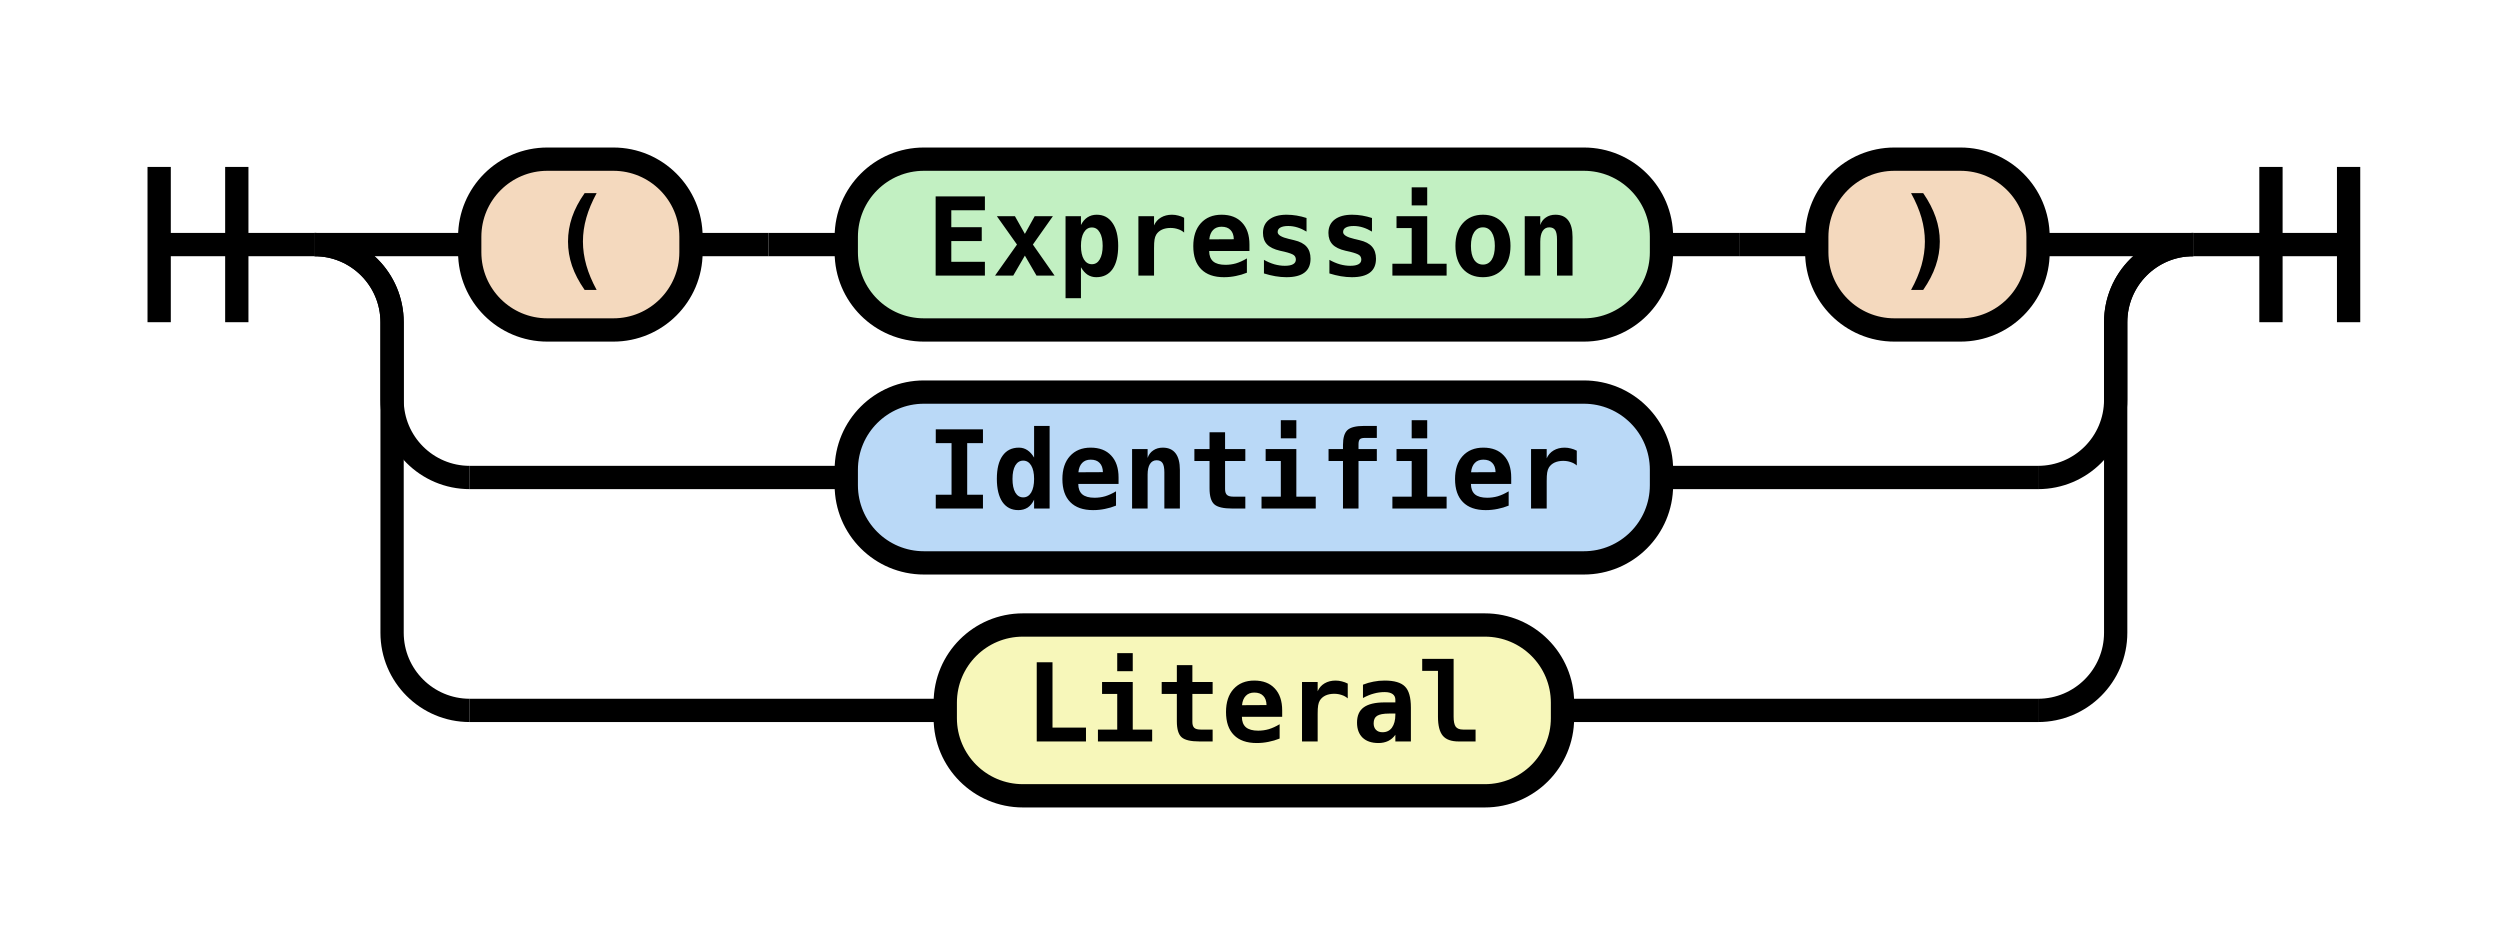
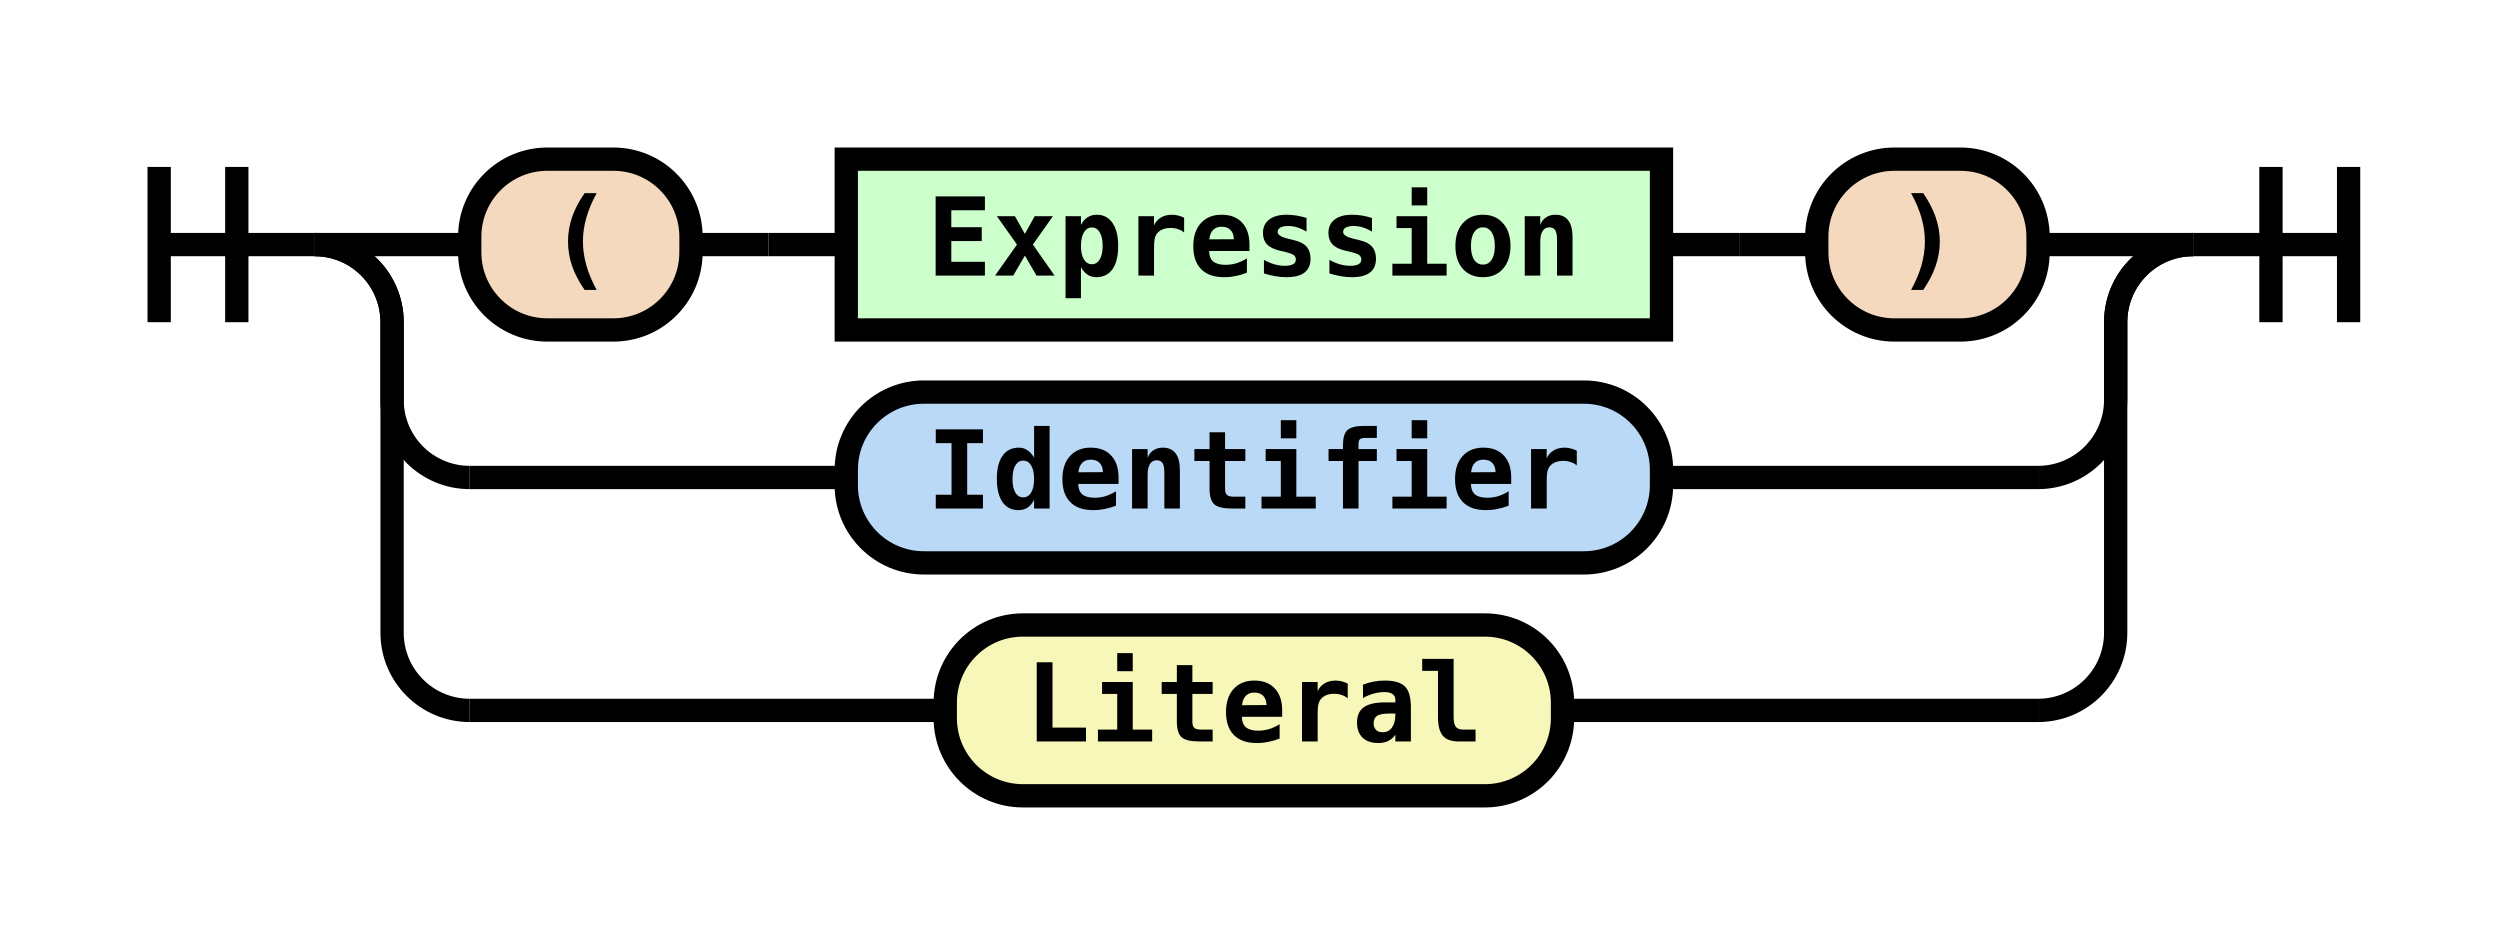
<svg xmlns="http://www.w3.org/2000/svg" class="railroad-diagram" height="122" viewBox="0 0 322.0 122" width="322.0">
  <g transform="translate(.5 .5)">
    <g>
      <path d="M20 21v20m10 -20v20m-10 -10h20" />
    </g>
    <g>
      <path d="M40 31h0.0" />
      <path d="M282.0 31h0.0" />
      <path d="M40.0 31h20" />
      <g>
        <path d="M60.0 31h0.0" />
        <path d="M262.0 31h0.0" />
        <g class="terminal separator">
          <path d="M60.0 31h0.0" />
          <path d="M88.5 31h0.0" />
          <rect height="22" rx="10" ry="10" width="28.5" x="60" y="20" />
          <text x="74.25" y="35">(</text>
        </g>
        <path d="M88.5 31h10" />
        <path d="M98.5 31h10" />
-         <g class="terminal item">
+         <g class="non-terminal ">
          <path d="M108.5 31h0.0" />
          <path d="M213.5 31h0.0" />
-           <rect height="22" rx="10" ry="10" width="105" x="108.5" y="20" />
+           <rect height="22" width="105" x="108.5" y="20" />
          <text x="161" y="35">Expression</text>
        </g>
        <path d="M213.5 31h10" />
        <path d="M223.5 31h10" />
        <g class="terminal separator">
          <path d="M233.5 31h0.0" />
          <path d="M262.0 31h0.0" />
          <rect height="22" rx="10" ry="10" width="28.5" x="233.5" y="20" />
          <text x="247.75" y="35">)</text>
        </g>
      </g>
      <path d="M262.0 31h20" />
      <path d="M40.0 31a10 10 0 0 1 10 10v10a10 10 0 0 0 10 10" />
      <g class="terminal identifier">
        <path d="M60.0 61h48.5" />
        <path d="M213.5 61h48.5" />
        <rect height="22" rx="10" ry="10" width="105" x="108.5" y="50" />
        <text x="161" y="65">Identifier</text>
      </g>
      <path d="M262.0 61a10 10 0 0 0 10 -10v-10a10 10 0 0 1 10 -10" />
      <path d="M40.0 31a10 10 0 0 1 10 10v40a10 10 0 0 0 10 10" />
      <g class="terminal literal">
        <path d="M60.0 91h61.25" />
        <path d="M200.75 91h61.25" />
        <rect height="22" rx="10" ry="10" width="79.5" x="121.25" y="80" />
        <text x="161" y="95">Literal</text>
      </g>
      <path d="M262.0 91a10 10 0 0 0 10 -10v-40a10 10 0 0 1 10 -10" />
    </g>
    <path d="M 282.0 31 h 20 m -10 -10 v 20 m 10 -20 v 20" />
  </g>
  <style>/*  */
	svg.railroad-diagram {
		background-color:hsl(30,20%,95%);
	}
	svg.railroad-diagram path {
		stroke-width:3;
		stroke:black;
		fill:rgba(0,0,0,0);
	}
	svg.railroad-diagram text {
		font:bold 14px monospace;
		text-anchor:middle;
	}
	svg.railroad-diagram text.label{
		text-anchor:start;
	}
	svg.railroad-diagram text.comment{
		font:italic 12px monospace;
	}
	svg.railroad-diagram rect{
		stroke-width:3;
		stroke:black;
		fill:hsl(120,100%,90%);
	}
	svg.railroad-diagram rect.group-box {
		stroke: gray;
		stroke-dasharray: 10 5;
		fill: none;
	}
        svg.railroad-diagram .identifier &gt; rect {
          fill: hsl(210, 80%, 85%);
        }
        svg.railroad-diagram .literal &gt; rect {
          fill: hsl(60, 80%, 85%);
        }
        svg.railroad-diagram .operator &gt; rect {
-           fill: hsl(300, 60%, 85%);
+           fill: hsl(350, 60%, 85%);
        }
        svg.railroad-diagram .separator &gt; rect {
          fill: hsl(30, 70%, 85%);
-         }
-         svg.railroad-diagram .item &gt; rect {
-           fill: hsl(120, 60%, 85%);
        }

/*  */
</style>
</svg>
